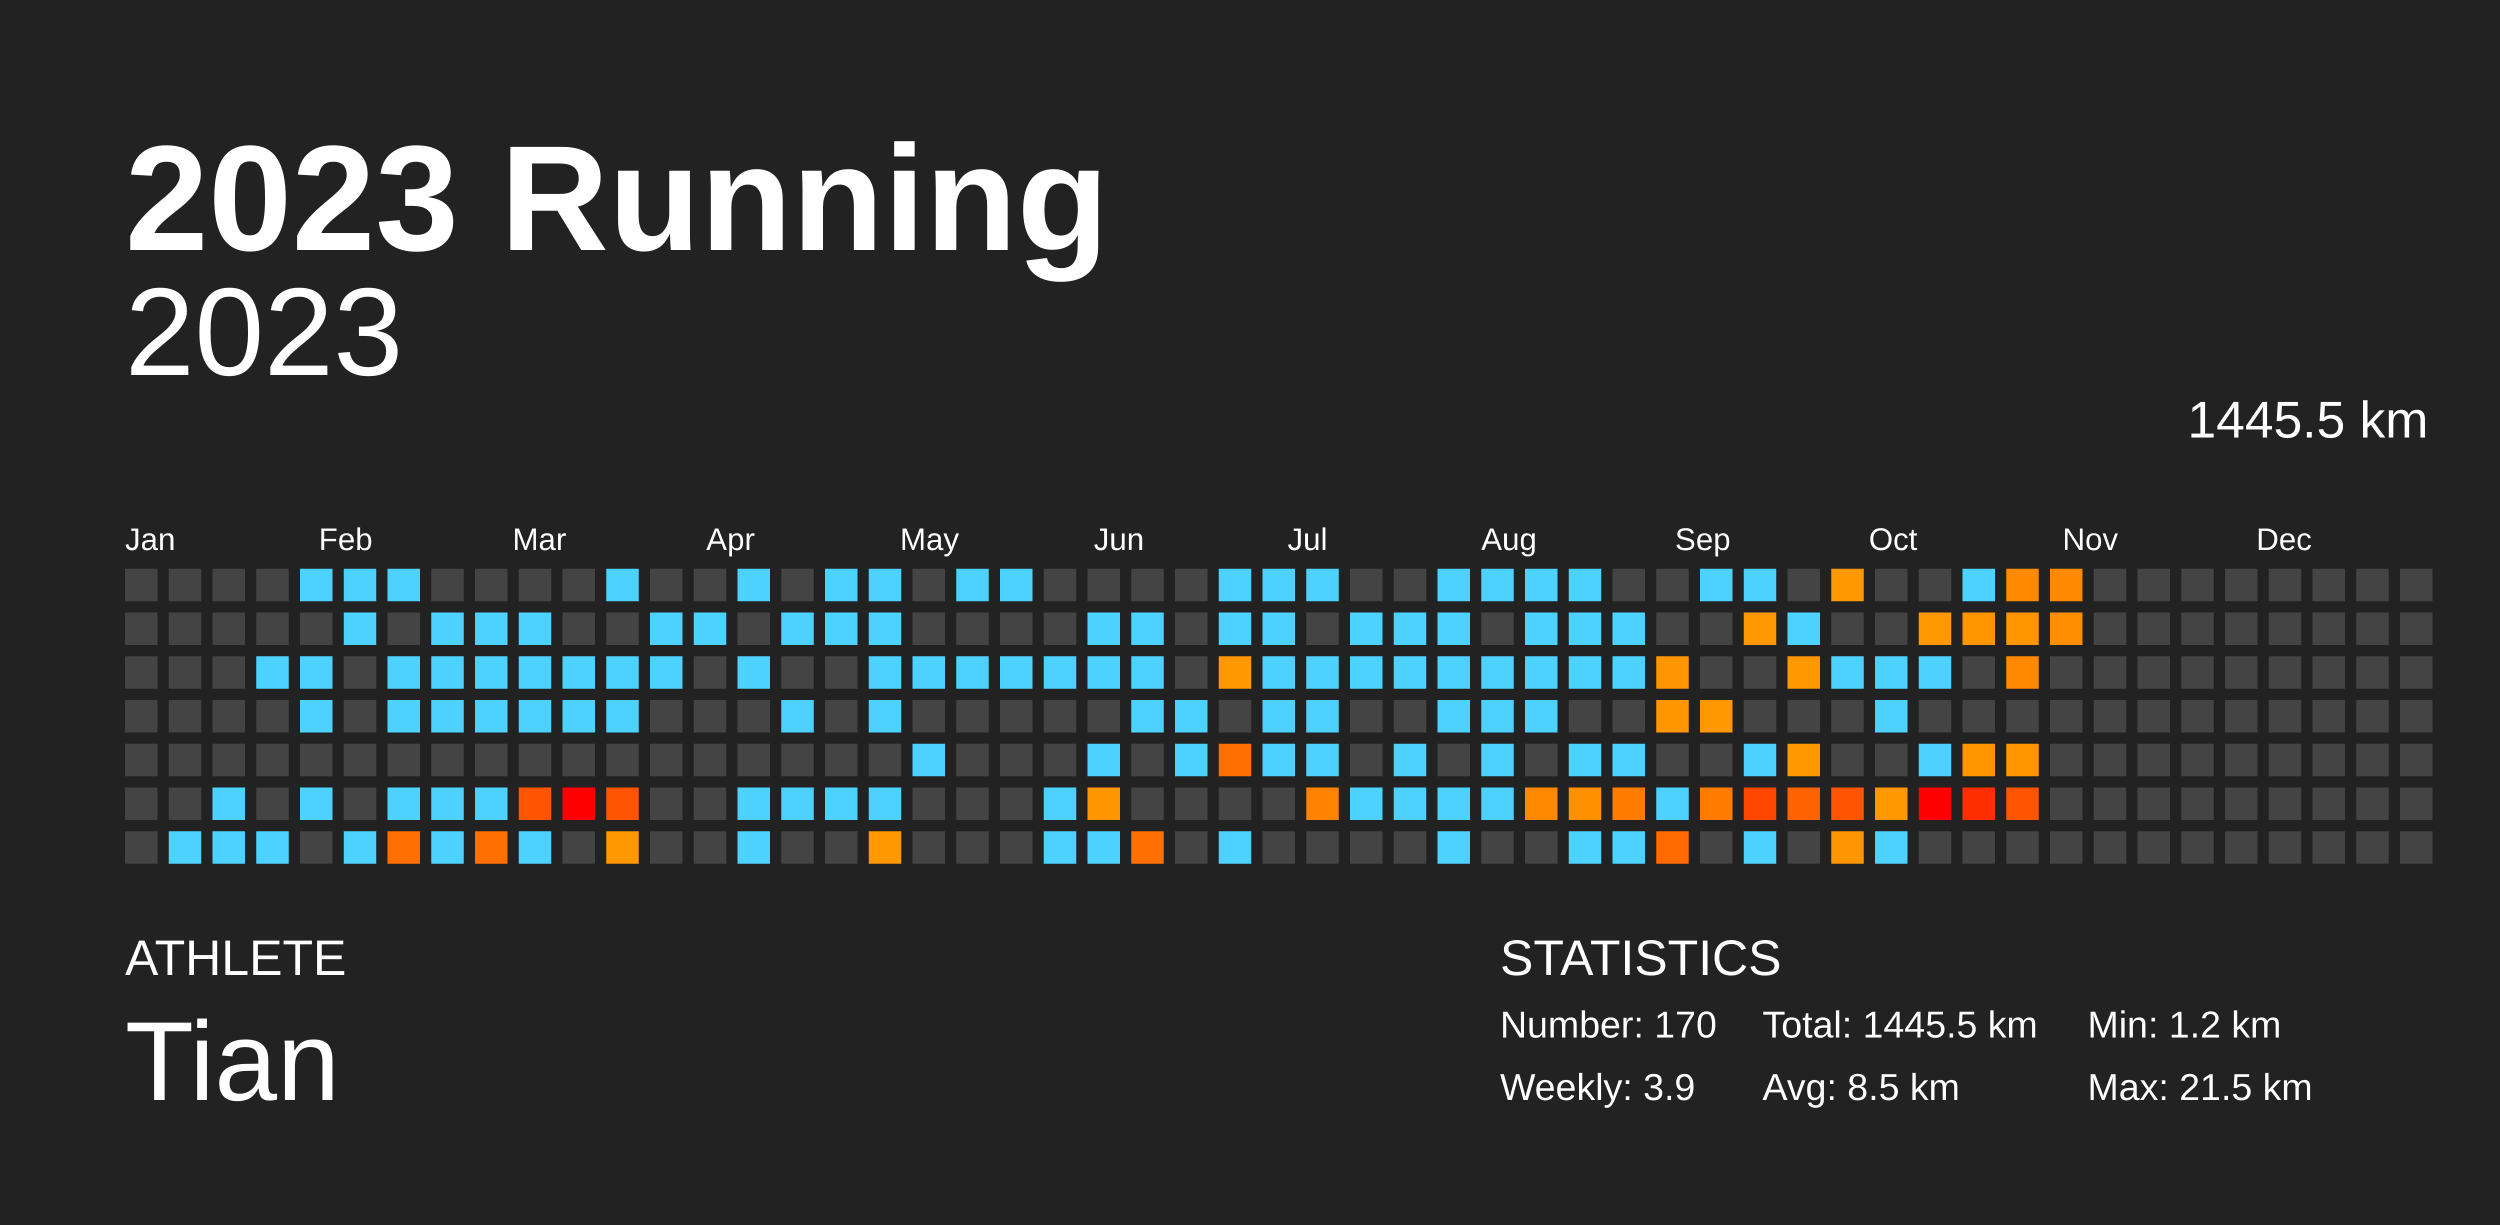
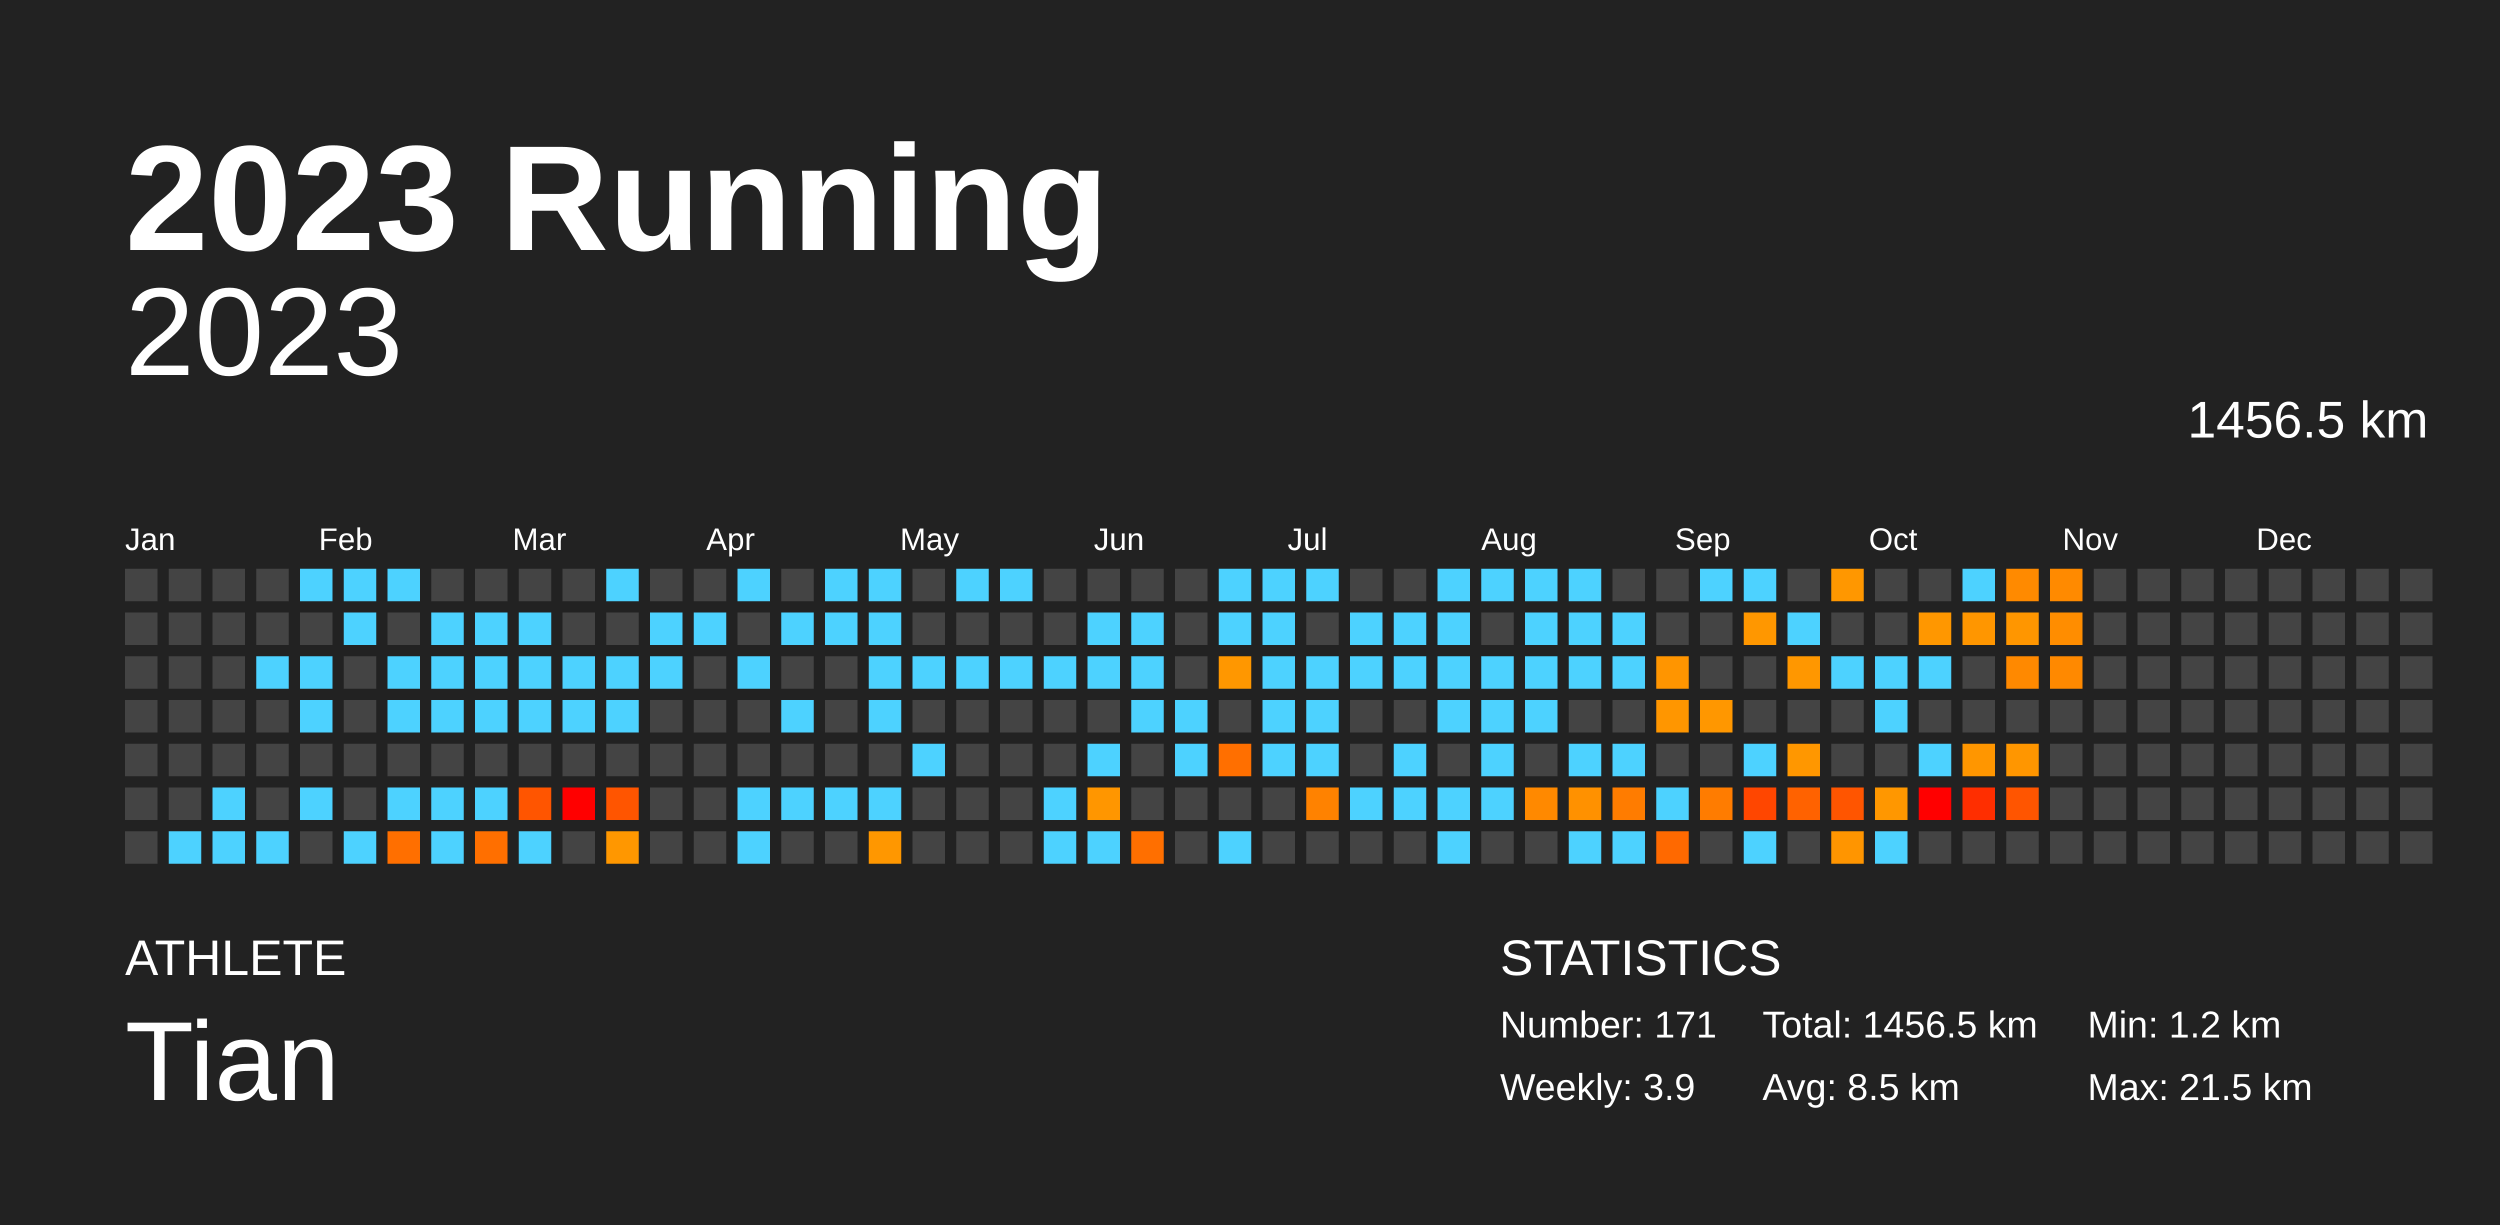
<svg xmlns="http://www.w3.org/2000/svg" baseProfile="full" height="98mm" version="1.1" viewBox="0,0,200,98" width="200mm">
  <defs />
  <rect fill="#222222" height="98" width="200" x="0" y="0" />
  <text fill="#FFFFFF" style="font-size:12px; font-family:Arial; font-weight:bold;" x="10" y="20">2023 Running</text>
  <text fill="#FFFFFF" style="font-size:4px; font-family:Arial" x="10" y="78">ATHLETE</text>
  <text fill="#FFFFFF" style="font-size:9px; font-family:Arial" x="10" y="88">Tian</text>
  <text fill="#FFFFFF" style="font-size:4px; font-family:Arial" x="120" y="78">STATISTICS</text>
-   <text fill="#FFFFFF" style="font-size:3px; font-family:Arial" x="120" y="83">Number: 170</text>
+   <text fill="#FFFFFF" style="font-size:3px; font-family:Arial" x="120" y="83">Number: 171</text>
  <text fill="#FFFFFF" style="font-size:3px; font-family:Arial" x="120" y="88">Weekly: 3.9</text>
-   <text fill="#FFFFFF" style="font-size:3px; font-family:Arial" x="141" y="83">Total: 1445.5 km</text>
+   <text fill="#FFFFFF" style="font-size:3px; font-family:Arial" x="141" y="83">Total: 1456.5 km</text>
  <text fill="#FFFFFF" style="font-size:3px; font-family:Arial" x="141" y="88">Avg: 8.5 km</text>
  <text fill="#FFFFFF" style="font-size:3px; font-family:Arial" x="167" y="83">Min: 1.2 km</text>
  <text fill="#FFFFFF" style="font-size:3px; font-family:Arial" x="167" y="88">Max: 21.5 km</text>
  <text alignment-baseline="hanging" fill="#FFFFFF" style="font-size:10.0px; font-family:Arial;" x="10" y="30">2023</text>
-   <text alignment-baseline="hanging" fill="#FFFFFF" style="font-size:4.125px; font-family:Arial;" x="175" y="35">1445.5 km</text>
+   <text alignment-baseline="hanging" fill="#FFFFFF" style="font-size:4.125px; font-family:Arial;" x="175" y="35">1456.5 km</text>
  <text fill="#FFFFFF" style="font-size:2.5px; font-family:Arial" x="10.0" y="44">Jan</text>
  <text fill="#FFFFFF" style="font-size:2.5px; font-family:Arial" x="25.5" y="44">Feb</text>
  <text fill="#FFFFFF" style="font-size:2.5px; font-family:Arial" x="41.0" y="44">Mar</text>
  <text fill="#FFFFFF" style="font-size:2.5px; font-family:Arial" x="56.5" y="44">Apr</text>
  <text fill="#FFFFFF" style="font-size:2.5px; font-family:Arial" x="72.0" y="44">May</text>
  <text fill="#FFFFFF" style="font-size:2.5px; font-family:Arial" x="87.5" y="44">Jun</text>
  <text fill="#FFFFFF" style="font-size:2.5px; font-family:Arial" x="103.0" y="44">Jul</text>
  <text fill="#FFFFFF" style="font-size:2.5px; font-family:Arial" x="118.5" y="44">Aug</text>
  <text fill="#FFFFFF" style="font-size:2.5px; font-family:Arial" x="134.0" y="44">Sep</text>
  <text fill="#FFFFFF" style="font-size:2.5px; font-family:Arial" x="149.5" y="44">Oct</text>
  <text fill="#FFFFFF" style="font-size:2.5px; font-family:Arial" x="165.0" y="44">Nov</text>
  <text fill="#FFFFFF" style="font-size:2.5px; font-family:Arial" x="180.5" y="44">Dec</text>
  <rect fill="#444444" height="2.6" width="2.6" x="10.0" y="45.5" />
  <rect fill="#444444" height="2.6" width="2.6" x="10.0" y="49.0" />
  <rect fill="#444444" height="2.6" width="2.6" x="10.0" y="52.5" />
  <rect fill="#444444" height="2.6" width="2.6" x="10.0" y="56.0" />
  <rect fill="#444444" height="2.6" width="2.6" x="10.0" y="59.5" />
  <rect fill="#444444" height="2.6" width="2.6" x="10.0" y="63.0" />
  <rect fill="#444444" height="2.6" width="2.6" x="10.0" y="66.5" />
  <rect fill="#444444" height="2.6" width="2.6" x="13.5" y="45.5" />
  <rect fill="#444444" height="2.6" width="2.6" x="13.5" y="49.0" />
  <rect fill="#444444" height="2.6" width="2.6" x="13.5" y="52.5" />
  <rect fill="#444444" height="2.6" width="2.6" x="13.5" y="56.0" />
  <rect fill="#444444" height="2.6" width="2.6" x="13.5" y="59.5" />
  <rect fill="#444444" height="2.6" width="2.6" x="13.5" y="63.0" />
  <rect fill="#4dd2ff" height="2.6" width="2.6" x="13.5" y="66.5" />
  <rect fill="#444444" height="2.6" width="2.6" x="17.0" y="45.5" />
  <rect fill="#444444" height="2.6" width="2.6" x="17.0" y="49.0" />
  <rect fill="#444444" height="2.6" width="2.6" x="17.0" y="52.5" />
  <rect fill="#444444" height="2.6" width="2.6" x="17.0" y="56.0" />
  <rect fill="#444444" height="2.6" width="2.6" x="17.0" y="59.5" />
  <rect fill="#4dd2ff" height="2.6" width="2.6" x="17.0" y="63.0" />
  <rect fill="#4dd2ff" height="2.6" width="2.6" x="17.0" y="66.5" />
  <rect fill="#444444" height="2.6" width="2.6" x="20.5" y="45.5" />
  <rect fill="#444444" height="2.6" width="2.6" x="20.5" y="49.0" />
  <rect fill="#4dd2ff" height="2.6" width="2.6" x="20.5" y="52.5" />
  <rect fill="#444444" height="2.6" width="2.6" x="20.5" y="56.0" />
  <rect fill="#444444" height="2.6" width="2.6" x="20.5" y="59.5" />
  <rect fill="#444444" height="2.6" width="2.6" x="20.5" y="63.0" />
  <rect fill="#4dd2ff" height="2.6" width="2.6" x="20.5" y="66.5" />
  <rect fill="#4dd2ff" height="2.6" width="2.6" x="24.0" y="45.5" />
  <rect fill="#444444" height="2.6" width="2.6" x="24.0" y="49.0" />
  <rect fill="#4dd2ff" height="2.6" width="2.6" x="24.0" y="52.5" />
  <rect fill="#4dd2ff" height="2.6" width="2.6" x="24.0" y="56.0" />
  <rect fill="#444444" height="2.6" width="2.6" x="24.0" y="59.5" />
  <rect fill="#4dd2ff" height="2.6" width="2.6" x="24.0" y="63.0" />
  <rect fill="#444444" height="2.6" width="2.6" x="24.0" y="66.5" />
  <rect fill="#4dd2ff" height="2.6" width="2.6" x="27.5" y="45.5" />
  <rect fill="#4dd2ff" height="2.6" width="2.6" x="27.5" y="49.0" />
  <rect fill="#444444" height="2.6" width="2.6" x="27.5" y="52.5" />
  <rect fill="#444444" height="2.6" width="2.6" x="27.5" y="56.0" />
  <rect fill="#444444" height="2.6" width="2.6" x="27.5" y="59.5" />
  <rect fill="#444444" height="2.6" width="2.6" x="27.5" y="63.0" />
  <rect fill="#4dd2ff" height="2.6" width="2.6" x="27.5" y="66.5" />
  <rect fill="#4dd2ff" height="2.6" width="2.6" x="31.0" y="45.5" />
  <rect fill="#444444" height="2.6" width="2.6" x="31.0" y="49.0" />
  <rect fill="#4dd2ff" height="2.6" width="2.6" x="31.0" y="52.5" />
  <rect fill="#4dd2ff" height="2.6" width="2.6" x="31.0" y="56.0" />
  <rect fill="#444444" height="2.6" width="2.6" x="31.0" y="59.5" />
  <rect fill="#4dd2ff" height="2.6" width="2.6" x="31.0" y="63.0" />
  <rect fill="#ff6f00" height="2.6" width="2.6" x="31.0" y="66.5" />
  <rect fill="#444444" height="2.6" width="2.6" x="34.5" y="45.5" />
  <rect fill="#4dd2ff" height="2.6" width="2.6" x="34.5" y="49.0" />
  <rect fill="#4dd2ff" height="2.6" width="2.6" x="34.5" y="52.5" />
  <rect fill="#4dd2ff" height="2.6" width="2.6" x="34.5" y="56.0" />
  <rect fill="#444444" height="2.6" width="2.6" x="34.5" y="59.5" />
  <rect fill="#4dd2ff" height="2.6" width="2.6" x="34.5" y="63.0" />
  <rect fill="#4dd2ff" height="2.6" width="2.6" x="34.5" y="66.5" />
  <rect fill="#444444" height="2.6" width="2.6" x="38.0" y="45.5" />
  <rect fill="#4dd2ff" height="2.6" width="2.6" x="38.0" y="49.0" />
  <rect fill="#4dd2ff" height="2.6" width="2.6" x="38.0" y="52.5" />
  <rect fill="#4dd2ff" height="2.6" width="2.6" x="38.0" y="56.0" />
  <rect fill="#444444" height="2.6" width="2.6" x="38.0" y="59.5" />
  <rect fill="#4dd2ff" height="2.6" width="2.6" x="38.0" y="63.0" />
  <rect fill="#ff6f00" height="2.6" width="2.6" x="38.0" y="66.5" />
  <rect fill="#444444" height="2.6" width="2.6" x="41.5" y="45.5" />
  <rect fill="#4dd2ff" height="2.6" width="2.6" x="41.5" y="49.0" />
  <rect fill="#4dd2ff" height="2.6" width="2.6" x="41.5" y="52.5" />
  <rect fill="#4dd2ff" height="2.6" width="2.6" x="41.5" y="56.0" />
  <rect fill="#444444" height="2.6" width="2.6" x="41.5" y="59.5" />
  <rect fill="#ff5500" height="2.6" width="2.6" x="41.5" y="63.0" />
  <rect fill="#4dd2ff" height="2.6" width="2.6" x="41.5" y="66.5" />
  <rect fill="#444444" height="2.6" width="2.6" x="45.0" y="45.5" />
  <rect fill="#444444" height="2.6" width="2.6" x="45.0" y="49.0" />
  <rect fill="#4dd2ff" height="2.6" width="2.6" x="45.0" y="52.5" />
  <rect fill="#4dd2ff" height="2.6" width="2.6" x="45.0" y="56.0" />
  <rect fill="#444444" height="2.6" width="2.6" x="45.0" y="59.5" />
  <rect fill="red" height="2.6" width="2.6" x="45.0" y="63.0" />
  <rect fill="#444444" height="2.6" width="2.6" x="45.0" y="66.5" />
  <rect fill="#4dd2ff" height="2.6" width="2.6" x="48.5" y="45.5" />
  <rect fill="#444444" height="2.6" width="2.6" x="48.5" y="49.0" />
  <rect fill="#4dd2ff" height="2.6" width="2.6" x="48.5" y="52.5" />
  <rect fill="#4dd2ff" height="2.6" width="2.6" x="48.5" y="56.0" />
  <rect fill="#444444" height="2.6" width="2.6" x="48.5" y="59.5" />
  <rect fill="#ff5500" height="2.6" width="2.6" x="48.5" y="63.0" />
  <rect fill="#ff9700" height="2.6" width="2.6" x="48.5" y="66.5" />
  <rect fill="#444444" height="2.6" width="2.6" x="52.0" y="45.5" />
  <rect fill="#4dd2ff" height="2.6" width="2.6" x="52.0" y="49.0" />
  <rect fill="#4dd2ff" height="2.6" width="2.6" x="52.0" y="52.5" />
  <rect fill="#444444" height="2.6" width="2.6" x="52.0" y="56.0" />
  <rect fill="#444444" height="2.6" width="2.6" x="52.0" y="59.5" />
  <rect fill="#444444" height="2.6" width="2.6" x="52.0" y="63.0" />
  <rect fill="#444444" height="2.6" width="2.6" x="52.0" y="66.5" />
  <rect fill="#444444" height="2.6" width="2.6" x="55.5" y="45.5" />
  <rect fill="#4dd2ff" height="2.6" width="2.6" x="55.5" y="49.0" />
  <rect fill="#444444" height="2.6" width="2.6" x="55.5" y="52.5" />
  <rect fill="#444444" height="2.6" width="2.6" x="55.5" y="56.0" />
  <rect fill="#444444" height="2.6" width="2.6" x="55.5" y="59.5" />
  <rect fill="#444444" height="2.6" width="2.6" x="55.5" y="63.0" />
  <rect fill="#444444" height="2.6" width="2.6" x="55.5" y="66.5" />
  <rect fill="#4dd2ff" height="2.6" width="2.6" x="59.0" y="45.5" />
  <rect fill="#444444" height="2.6" width="2.6" x="59.0" y="49.0" />
  <rect fill="#4dd2ff" height="2.6" width="2.6" x="59.0" y="52.5" />
  <rect fill="#444444" height="2.6" width="2.6" x="59.0" y="56.0" />
  <rect fill="#444444" height="2.6" width="2.6" x="59.0" y="59.5" />
  <rect fill="#4dd2ff" height="2.6" width="2.6" x="59.0" y="63.0" />
  <rect fill="#4dd2ff" height="2.6" width="2.6" x="59.0" y="66.5" />
  <rect fill="#444444" height="2.6" width="2.6" x="62.5" y="45.5" />
  <rect fill="#4dd2ff" height="2.6" width="2.6" x="62.5" y="49.0" />
  <rect fill="#444444" height="2.6" width="2.6" x="62.5" y="52.5" />
  <rect fill="#4dd2ff" height="2.6" width="2.6" x="62.5" y="56.0" />
  <rect fill="#444444" height="2.6" width="2.6" x="62.5" y="59.5" />
  <rect fill="#4dd2ff" height="2.6" width="2.6" x="62.5" y="63.0" />
  <rect fill="#444444" height="2.6" width="2.6" x="62.5" y="66.5" />
  <rect fill="#4dd2ff" height="2.6" width="2.6" x="66.0" y="45.5" />
  <rect fill="#4dd2ff" height="2.6" width="2.6" x="66.0" y="49.0" />
  <rect fill="#444444" height="2.6" width="2.6" x="66.0" y="52.5" />
  <rect fill="#444444" height="2.6" width="2.6" x="66.0" y="56.0" />
  <rect fill="#444444" height="2.6" width="2.6" x="66.0" y="59.5" />
  <rect fill="#4dd2ff" height="2.6" width="2.6" x="66.0" y="63.0" />
  <rect fill="#444444" height="2.6" width="2.6" x="66.0" y="66.5" />
  <rect fill="#4dd2ff" height="2.6" width="2.6" x="69.5" y="45.5" />
  <rect fill="#4dd2ff" height="2.6" width="2.6" x="69.5" y="49.0" />
  <rect fill="#4dd2ff" height="2.6" width="2.6" x="69.5" y="52.5" />
  <rect fill="#4dd2ff" height="2.6" width="2.6" x="69.5" y="56.0" />
  <rect fill="#444444" height="2.6" width="2.6" x="69.5" y="59.5" />
  <rect fill="#4dd2ff" height="2.6" width="2.6" x="69.5" y="63.0" />
  <rect fill="#ff9700" height="2.6" width="2.6" x="69.5" y="66.5" />
  <rect fill="#444444" height="2.6" width="2.6" x="73.0" y="45.5" />
  <rect fill="#444444" height="2.6" width="2.6" x="73.0" y="49.0" />
  <rect fill="#4dd2ff" height="2.6" width="2.6" x="73.0" y="52.5" />
  <rect fill="#444444" height="2.6" width="2.6" x="73.0" y="56.0" />
  <rect fill="#4dd2ff" height="2.6" width="2.6" x="73.0" y="59.5" />
  <rect fill="#444444" height="2.6" width="2.6" x="73.0" y="63.0" />
  <rect fill="#444444" height="2.6" width="2.6" x="73.0" y="66.5" />
  <rect fill="#4dd2ff" height="2.6" width="2.6" x="76.5" y="45.5" />
  <rect fill="#444444" height="2.6" width="2.6" x="76.5" y="49.0" />
  <rect fill="#4dd2ff" height="2.6" width="2.6" x="76.5" y="52.5" />
  <rect fill="#444444" height="2.6" width="2.6" x="76.5" y="56.0" />
  <rect fill="#444444" height="2.6" width="2.6" x="76.5" y="59.5" />
  <rect fill="#444444" height="2.6" width="2.6" x="76.5" y="63.0" />
  <rect fill="#444444" height="2.6" width="2.6" x="76.5" y="66.5" />
  <rect fill="#4dd2ff" height="2.6" width="2.6" x="80.0" y="45.5" />
  <rect fill="#444444" height="2.6" width="2.6" x="80.0" y="49.0" />
  <rect fill="#4dd2ff" height="2.6" width="2.6" x="80.0" y="52.5" />
  <rect fill="#444444" height="2.6" width="2.6" x="80.0" y="56.0" />
  <rect fill="#444444" height="2.6" width="2.6" x="80.0" y="59.5" />
  <rect fill="#444444" height="2.6" width="2.6" x="80.0" y="63.0" />
  <rect fill="#444444" height="2.6" width="2.6" x="80.0" y="66.5" />
  <rect fill="#444444" height="2.6" width="2.6" x="83.5" y="45.5" />
  <rect fill="#444444" height="2.6" width="2.6" x="83.5" y="49.0" />
  <rect fill="#4dd2ff" height="2.6" width="2.6" x="83.5" y="52.5" />
  <rect fill="#444444" height="2.6" width="2.6" x="83.5" y="56.0" />
  <rect fill="#444444" height="2.6" width="2.6" x="83.5" y="59.5" />
  <rect fill="#4dd2ff" height="2.6" width="2.6" x="83.5" y="63.0" />
  <rect fill="#4dd2ff" height="2.6" width="2.6" x="83.5" y="66.5" />
  <rect fill="#444444" height="2.6" width="2.6" x="87.0" y="45.5" />
  <rect fill="#4dd2ff" height="2.6" width="2.6" x="87.0" y="49.0" />
  <rect fill="#4dd2ff" height="2.6" width="2.6" x="87.0" y="52.5" />
  <rect fill="#444444" height="2.6" width="2.6" x="87.0" y="56.0" />
  <rect fill="#4dd2ff" height="2.6" width="2.6" x="87.0" y="59.5" />
  <rect fill="#ff9600" height="2.6" width="2.6" x="87.0" y="63.0" />
  <rect fill="#4dd2ff" height="2.6" width="2.6" x="87.0" y="66.5" />
  <rect fill="#444444" height="2.6" width="2.6" x="90.5" y="45.5" />
  <rect fill="#4dd2ff" height="2.6" width="2.6" x="90.5" y="49.0" />
  <rect fill="#4dd2ff" height="2.6" width="2.6" x="90.5" y="52.5" />
  <rect fill="#4dd2ff" height="2.6" width="2.6" x="90.5" y="56.0" />
  <rect fill="#444444" height="2.6" width="2.6" x="90.5" y="59.5" />
  <rect fill="#444444" height="2.6" width="2.6" x="90.5" y="63.0" />
  <rect fill="#ff6f00" height="2.6" width="2.6" x="90.5" y="66.5" />
  <rect fill="#444444" height="2.6" width="2.6" x="94.0" y="45.5" />
  <rect fill="#444444" height="2.6" width="2.6" x="94.0" y="49.0" />
  <rect fill="#444444" height="2.6" width="2.6" x="94.0" y="52.5" />
  <rect fill="#4dd2ff" height="2.6" width="2.6" x="94.0" y="56.0" />
  <rect fill="#4dd2ff" height="2.6" width="2.6" x="94.0" y="59.5" />
  <rect fill="#444444" height="2.6" width="2.6" x="94.0" y="63.0" />
  <rect fill="#444444" height="2.6" width="2.6" x="94.0" y="66.5" />
  <rect fill="#4dd2ff" height="2.6" width="2.6" x="97.5" y="45.5" />
  <rect fill="#4dd2ff" height="2.6" width="2.6" x="97.5" y="49.0" />
  <rect fill="#ff9700" height="2.6" width="2.6" x="97.5" y="52.5" />
  <rect fill="#444444" height="2.6" width="2.6" x="97.5" y="56.0" />
  <rect fill="#ff6f00" height="2.6" width="2.6" x="97.5" y="59.5" />
  <rect fill="#444444" height="2.6" width="2.6" x="97.5" y="63.0" />
  <rect fill="#4dd2ff" height="2.6" width="2.6" x="97.5" y="66.5" />
  <rect fill="#4dd2ff" height="2.6" width="2.6" x="101.0" y="45.5" />
  <rect fill="#4dd2ff" height="2.6" width="2.6" x="101.0" y="49.0" />
  <rect fill="#4dd2ff" height="2.6" width="2.6" x="101.0" y="52.5" />
  <rect fill="#4dd2ff" height="2.6" width="2.6" x="101.0" y="56.0" />
  <rect fill="#4dd2ff" height="2.6" width="2.6" x="101.0" y="59.5" />
  <rect fill="#444444" height="2.6" width="2.6" x="101.0" y="63.0" />
  <rect fill="#444444" height="2.6" width="2.6" x="101.0" y="66.5" />
  <rect fill="#4dd2ff" height="2.6" width="2.6" x="104.5" y="45.5" />
  <rect fill="#444444" height="2.6" width="2.6" x="104.5" y="49.0" />
  <rect fill="#4dd2ff" height="2.6" width="2.6" x="104.5" y="52.5" />
  <rect fill="#4dd2ff" height="2.6" width="2.6" x="104.5" y="56.0" />
  <rect fill="#4dd2ff" height="2.6" width="2.6" x="104.5" y="59.5" />
  <rect fill="#ff8200" height="2.6" width="2.6" x="104.5" y="63.0" />
  <rect fill="#444444" height="2.6" width="2.6" x="104.5" y="66.5" />
  <rect fill="#444444" height="2.6" width="2.6" x="108.0" y="45.5" />
  <rect fill="#4dd2ff" height="2.6" width="2.6" x="108.0" y="49.0" />
  <rect fill="#4dd2ff" height="2.6" width="2.6" x="108.0" y="52.5" />
  <rect fill="#444444" height="2.6" width="2.6" x="108.0" y="56.0" />
  <rect fill="#444444" height="2.6" width="2.6" x="108.0" y="59.5" />
  <rect fill="#4dd2ff" height="2.6" width="2.6" x="108.0" y="63.0" />
  <rect fill="#444444" height="2.6" width="2.6" x="108.0" y="66.5" />
  <rect fill="#444444" height="2.6" width="2.6" x="111.5" y="45.5" />
  <rect fill="#4dd2ff" height="2.6" width="2.6" x="111.5" y="49.0" />
  <rect fill="#4dd2ff" height="2.6" width="2.6" x="111.5" y="52.5" />
  <rect fill="#444444" height="2.6" width="2.6" x="111.5" y="56.0" />
  <rect fill="#4dd2ff" height="2.6" width="2.6" x="111.5" y="59.5" />
  <rect fill="#4dd2ff" height="2.6" width="2.6" x="111.5" y="63.0" />
  <rect fill="#444444" height="2.6" width="2.6" x="111.5" y="66.5" />
  <rect fill="#4dd2ff" height="2.6" width="2.6" x="115.0" y="45.5" />
  <rect fill="#4dd2ff" height="2.6" width="2.6" x="115.0" y="49.0" />
  <rect fill="#4dd2ff" height="2.6" width="2.6" x="115.0" y="52.5" />
  <rect fill="#4dd2ff" height="2.6" width="2.6" x="115.0" y="56.0" />
  <rect fill="#444444" height="2.6" width="2.6" x="115.0" y="59.5" />
  <rect fill="#4dd2ff" height="2.6" width="2.6" x="115.0" y="63.0" />
  <rect fill="#4dd2ff" height="2.6" width="2.6" x="115.0" y="66.5" />
  <rect fill="#4dd2ff" height="2.6" width="2.6" x="118.5" y="45.5" />
  <rect fill="#444444" height="2.6" width="2.6" x="118.5" y="49.0" />
  <rect fill="#4dd2ff" height="2.6" width="2.6" x="118.5" y="52.5" />
  <rect fill="#4dd2ff" height="2.6" width="2.6" x="118.5" y="56.0" />
  <rect fill="#4dd2ff" height="2.6" width="2.6" x="118.5" y="59.5" />
  <rect fill="#4dd2ff" height="2.6" width="2.6" x="118.5" y="63.0" />
  <rect fill="#444444" height="2.6" width="2.6" x="118.5" y="66.5" />
  <rect fill="#4dd2ff" height="2.6" width="2.6" x="122.0" y="45.5" />
  <rect fill="#4dd2ff" height="2.6" width="2.6" x="122.0" y="49.0" />
  <rect fill="#4dd2ff" height="2.6" width="2.6" x="122.0" y="52.5" />
  <rect fill="#4dd2ff" height="2.6" width="2.6" x="122.0" y="56.0" />
  <rect fill="#444444" height="2.6" width="2.6" x="122.0" y="59.5" />
  <rect fill="#ff8900" height="2.6" width="2.6" x="122.0" y="63.0" />
  <rect fill="#444444" height="2.6" width="2.6" x="122.0" y="66.5" />
  <rect fill="#4dd2ff" height="2.6" width="2.6" x="125.5" y="45.5" />
  <rect fill="#4dd2ff" height="2.6" width="2.6" x="125.5" y="49.0" />
  <rect fill="#4dd2ff" height="2.6" width="2.6" x="125.5" y="52.5" />
  <rect fill="#444444" height="2.6" width="2.6" x="125.5" y="56.0" />
  <rect fill="#4dd2ff" height="2.6" width="2.6" x="125.5" y="59.5" />
  <rect fill="#ff9100" height="2.6" width="2.6" x="125.5" y="63.0" />
  <rect fill="#4dd2ff" height="2.6" width="2.6" x="125.5" y="66.5" />
  <rect fill="#444444" height="2.6" width="2.6" x="129.0" y="45.5" />
  <rect fill="#4dd2ff" height="2.6" width="2.6" x="129.0" y="49.0" />
  <rect fill="#4dd2ff" height="2.6" width="2.6" x="129.0" y="52.5" />
  <rect fill="#444444" height="2.6" width="2.6" x="129.0" y="56.0" />
  <rect fill="#4dd2ff" height="2.6" width="2.6" x="129.0" y="59.5" />
  <rect fill="#ff7c00" height="2.6" width="2.6" x="129.0" y="63.0" />
  <rect fill="#4dd2ff" height="2.6" width="2.6" x="129.0" y="66.5" />
  <rect fill="#444444" height="2.6" width="2.6" x="132.5" y="45.5" />
  <rect fill="#444444" height="2.6" width="2.6" x="132.5" y="49.0" />
  <rect fill="#ff9500" height="2.6" width="2.6" x="132.5" y="52.5" />
  <rect fill="#ff9600" height="2.6" width="2.6" x="132.5" y="56.0" />
  <rect fill="#444444" height="2.6" width="2.6" x="132.5" y="59.5" />
  <rect fill="#4dd2ff" height="2.6" width="2.6" x="132.5" y="63.0" />
  <rect fill="#ff6900" height="2.6" width="2.6" x="132.5" y="66.5" />
  <rect fill="#4dd2ff" height="2.6" width="2.6" x="136.0" y="45.5" />
  <rect fill="#444444" height="2.6" width="2.6" x="136.0" y="49.0" />
  <rect fill="#444444" height="2.6" width="2.6" x="136.0" y="52.5" />
  <rect fill="#ff9700" height="2.6" width="2.6" x="136.0" y="56.0" />
  <rect fill="#444444" height="2.6" width="2.6" x="136.0" y="59.5" />
  <rect fill="#ff7c00" height="2.6" width="2.6" x="136.0" y="63.0" />
  <rect fill="#444444" height="2.6" width="2.6" x="136.0" y="66.5" />
  <rect fill="#4dd2ff" height="2.6" width="2.6" x="139.5" y="45.5" />
  <rect fill="#ff9700" height="2.6" width="2.6" x="139.5" y="49.0" />
  <rect fill="#444444" height="2.6" width="2.6" x="139.5" y="52.5" />
  <rect fill="#444444" height="2.6" width="2.6" x="139.5" y="56.0" />
  <rect fill="#4dd2ff" height="2.6" width="2.6" x="139.5" y="59.5" />
  <rect fill="#ff4600" height="2.6" width="2.6" x="139.5" y="63.0" />
  <rect fill="#4dd2ff" height="2.6" width="2.6" x="139.5" y="66.5" />
  <rect fill="#444444" height="2.6" width="2.6" x="143.0" y="45.5" />
  <rect fill="#4dd2ff" height="2.6" width="2.6" x="143.0" y="49.0" />
  <rect fill="#ff9700" height="2.6" width="2.6" x="143.0" y="52.5" />
  <rect fill="#444444" height="2.6" width="2.6" x="143.0" y="56.0" />
  <rect fill="#ff9700" height="2.6" width="2.6" x="143.0" y="59.5" />
  <rect fill="#ff6200" height="2.6" width="2.6" x="143.0" y="63.0" />
  <rect fill="#444444" height="2.6" width="2.6" x="143.0" y="66.5" />
  <rect fill="#ff9700" height="2.6" width="2.6" x="146.5" y="45.5" />
  <rect fill="#444444" height="2.6" width="2.6" x="146.5" y="49.0" />
  <rect fill="#4dd2ff" height="2.6" width="2.6" x="146.5" y="52.5" />
  <rect fill="#444444" height="2.6" width="2.6" x="146.5" y="56.0" />
  <rect fill="#444444" height="2.6" width="2.6" x="146.5" y="59.5" />
  <rect fill="#ff5500" height="2.6" width="2.6" x="146.5" y="63.0" />
  <rect fill="#ff9500" height="2.6" width="2.6" x="146.5" y="66.5" />
  <rect fill="#444444" height="2.6" width="2.6" x="150.0" y="45.5" />
  <rect fill="#444444" height="2.6" width="2.6" x="150.0" y="49.0" />
  <rect fill="#4dd2ff" height="2.6" width="2.6" x="150.0" y="52.5" />
  <rect fill="#4dd2ff" height="2.6" width="2.6" x="150.0" y="56.0" />
  <rect fill="#444444" height="2.6" width="2.6" x="150.0" y="59.5" />
  <rect fill="#ff9700" height="2.6" width="2.6" x="150.0" y="63.0" />
  <rect fill="#4dd2ff" height="2.6" width="2.6" x="150.0" y="66.5" />
  <rect fill="#444444" height="2.6" width="2.6" x="153.5" y="45.5" />
  <rect fill="#ff9700" height="2.6" width="2.6" x="153.5" y="49.0" />
  <rect fill="#4dd2ff" height="2.6" width="2.6" x="153.5" y="52.5" />
  <rect fill="#444444" height="2.6" width="2.6" x="153.5" y="56.0" />
  <rect fill="#4dd2ff" height="2.6" width="2.6" x="153.5" y="59.5" />
  <rect fill="red" height="2.6" width="2.6" x="153.5" y="63.0" />
  <rect fill="#444444" height="2.6" width="2.6" x="153.5" y="66.5" />
  <rect fill="#4dd2ff" height="2.6" width="2.6" x="157.0" y="45.5" />
  <rect fill="#ff9600" height="2.6" width="2.6" x="157.0" y="49.0" />
  <rect fill="#444444" height="2.6" width="2.6" x="157.0" y="52.5" />
  <rect fill="#444444" height="2.6" width="2.6" x="157.0" y="56.0" />
  <rect fill="#ff9600" height="2.6" width="2.6" x="157.0" y="59.5" />
  <rect fill="#ff2e00" height="2.6" width="2.6" x="157.0" y="63.0" />
  <rect fill="#444444" height="2.6" width="2.6" x="157.0" y="66.5" />
  <rect fill="#ff8a00" height="2.6" width="2.6" x="160.5" y="45.5" />
  <rect fill="#ff9600" height="2.6" width="2.6" x="160.5" y="49.0" />
  <rect fill="#ff8900" height="2.6" width="2.6" x="160.5" y="52.5" />
  <rect fill="#444444" height="2.6" width="2.6" x="160.5" y="56.0" />
  <rect fill="#ff9600" height="2.6" width="2.6" x="160.5" y="59.5" />
  <rect fill="#ff5500" height="2.6" width="2.6" x="160.5" y="63.0" />
  <rect fill="#444444" height="2.6" width="2.6" x="160.5" y="66.5" />
  <rect fill="#ff8a00" height="2.6" width="2.6" x="164.0" y="45.5" />
  <rect fill="#ff8d00" height="2.6" width="2.6" x="164.0" y="49.0" />
-   <rect fill="#444444" height="2.6" width="2.6" x="164.0" y="52.5" />
+   <rect fill="#ff8900" height="2.6" width="2.6" x="164.0" y="52.5" />
  <rect fill="#444444" height="2.6" width="2.6" x="164.0" y="56.0" />
  <rect fill="#444444" height="2.6" width="2.6" x="164.0" y="59.5" />
  <rect fill="#444444" height="2.6" width="2.6" x="164.0" y="63.0" />
  <rect fill="#444444" height="2.6" width="2.6" x="164.0" y="66.5" />
  <rect fill="#444444" height="2.6" width="2.6" x="167.5" y="45.5" />
  <rect fill="#444444" height="2.6" width="2.6" x="167.5" y="49.0" />
  <rect fill="#444444" height="2.6" width="2.6" x="167.5" y="52.5" />
  <rect fill="#444444" height="2.6" width="2.6" x="167.5" y="56.0" />
  <rect fill="#444444" height="2.6" width="2.6" x="167.5" y="59.5" />
  <rect fill="#444444" height="2.6" width="2.6" x="167.5" y="63.0" />
  <rect fill="#444444" height="2.6" width="2.6" x="167.5" y="66.5" />
  <rect fill="#444444" height="2.6" width="2.6" x="171.0" y="45.5" />
  <rect fill="#444444" height="2.6" width="2.6" x="171.0" y="49.0" />
  <rect fill="#444444" height="2.6" width="2.6" x="171.0" y="52.5" />
  <rect fill="#444444" height="2.6" width="2.6" x="171.0" y="56.0" />
  <rect fill="#444444" height="2.6" width="2.6" x="171.0" y="59.5" />
  <rect fill="#444444" height="2.6" width="2.6" x="171.0" y="63.0" />
  <rect fill="#444444" height="2.6" width="2.6" x="171.0" y="66.5" />
  <rect fill="#444444" height="2.6" width="2.6" x="174.5" y="45.5" />
  <rect fill="#444444" height="2.6" width="2.6" x="174.5" y="49.0" />
  <rect fill="#444444" height="2.6" width="2.6" x="174.5" y="52.5" />
  <rect fill="#444444" height="2.6" width="2.6" x="174.5" y="56.0" />
  <rect fill="#444444" height="2.6" width="2.6" x="174.5" y="59.5" />
  <rect fill="#444444" height="2.6" width="2.6" x="174.5" y="63.0" />
  <rect fill="#444444" height="2.6" width="2.6" x="174.5" y="66.5" />
  <rect fill="#444444" height="2.6" width="2.6" x="178.0" y="45.5" />
  <rect fill="#444444" height="2.6" width="2.6" x="178.0" y="49.0" />
  <rect fill="#444444" height="2.6" width="2.6" x="178.0" y="52.5" />
  <rect fill="#444444" height="2.6" width="2.6" x="178.0" y="56.0" />
  <rect fill="#444444" height="2.6" width="2.6" x="178.0" y="59.5" />
  <rect fill="#444444" height="2.6" width="2.6" x="178.0" y="63.0" />
  <rect fill="#444444" height="2.6" width="2.6" x="178.0" y="66.5" />
  <rect fill="#444444" height="2.6" width="2.6" x="181.5" y="45.5" />
  <rect fill="#444444" height="2.6" width="2.6" x="181.5" y="49.0" />
  <rect fill="#444444" height="2.6" width="2.6" x="181.5" y="52.5" />
  <rect fill="#444444" height="2.6" width="2.6" x="181.5" y="56.0" />
  <rect fill="#444444" height="2.6" width="2.6" x="181.5" y="59.5" />
  <rect fill="#444444" height="2.6" width="2.6" x="181.5" y="63.0" />
  <rect fill="#444444" height="2.6" width="2.6" x="181.5" y="66.5" />
  <rect fill="#444444" height="2.6" width="2.6" x="185.0" y="45.5" />
  <rect fill="#444444" height="2.6" width="2.6" x="185.0" y="49.0" />
  <rect fill="#444444" height="2.6" width="2.6" x="185.0" y="52.5" />
  <rect fill="#444444" height="2.6" width="2.6" x="185.0" y="56.0" />
  <rect fill="#444444" height="2.6" width="2.6" x="185.0" y="59.5" />
  <rect fill="#444444" height="2.6" width="2.6" x="185.0" y="63.0" />
  <rect fill="#444444" height="2.6" width="2.6" x="185.0" y="66.5" />
  <rect fill="#444444" height="2.6" width="2.6" x="188.5" y="45.5" />
  <rect fill="#444444" height="2.6" width="2.6" x="188.5" y="49.0" />
  <rect fill="#444444" height="2.6" width="2.6" x="188.5" y="52.5" />
  <rect fill="#444444" height="2.6" width="2.6" x="188.5" y="56.0" />
  <rect fill="#444444" height="2.6" width="2.6" x="188.5" y="59.5" />
  <rect fill="#444444" height="2.6" width="2.6" x="188.5" y="63.0" />
  <rect fill="#444444" height="2.6" width="2.6" x="188.5" y="66.5" />
  <rect fill="#444444" height="2.6" width="2.6" x="192.0" y="45.5" />
  <rect fill="#444444" height="2.6" width="2.6" x="192.0" y="49.0" />
  <rect fill="#444444" height="2.6" width="2.6" x="192.0" y="52.5" />
  <rect fill="#444444" height="2.6" width="2.6" x="192.0" y="56.0" />
  <rect fill="#444444" height="2.6" width="2.6" x="192.0" y="59.5" />
  <rect fill="#444444" height="2.6" width="2.6" x="192.0" y="63.0" />
  <rect fill="#444444" height="2.6" width="2.6" x="192.0" y="66.5" />
</svg>
